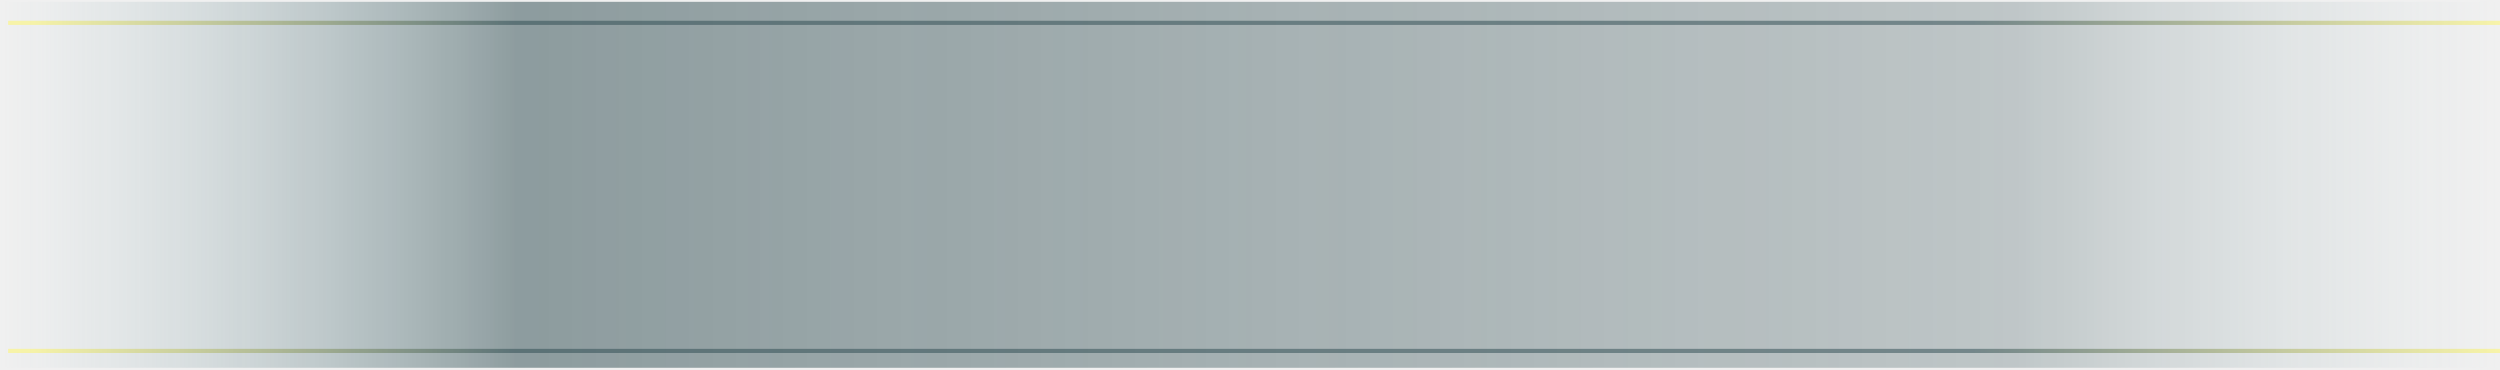
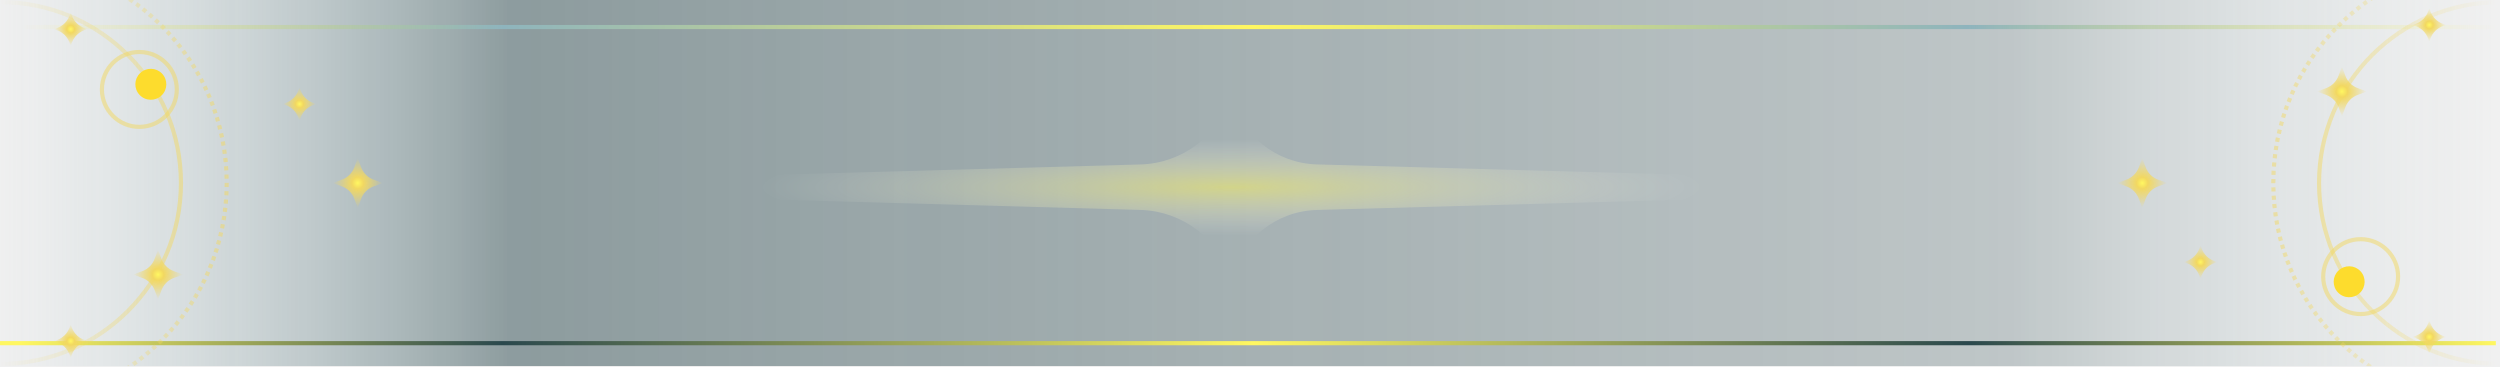
- <svg xmlns="http://www.w3.org/2000/svg" width="602" height="89" viewBox="0 0 602 89" fill="none">
-   <rect opacity="0.5" y="0.437" width="601.216" height="88.126" fill="url(#paint0_linear_2659_26106)" />
-   <line opacity="0.5" x1="1.961" y1="5.5" x2="602" y2="5.5" stroke="url(#paint1_linear_2659_26106)" />
-   <line opacity="0.5" x1="1.961" y1="84.5" x2="602" y2="84.5" stroke="url(#paint2_linear_2659_26106)" />
+ <svg xmlns="http://www.w3.org/2000/svg" width="601" height="88" viewBox="0 0 601 88" fill="none">
+   <g clip-path="url(#clip0_2779_15615)">
+     <rect opacity="0.5" x="-2" y="3.05176e-05" width="601.216" height="88.126" fill="url(#paint0_linear_2779_15615)" />
+     <line x1="-0.039" y1="6.5" x2="600" y2="6.5" stroke="url(#paint1_linear_2779_15615)" />
+     <line x1="-0.039" y1="82.5" x2="600" y2="82.5" stroke="url(#paint2_linear_2779_15615)" />
+     <path d="M296 23C298.365 32.493 306.763 39.248 316.542 39.522L512 45L316.542 50.478C306.763 50.752 298.365 57.507 296 67C293.009 57.395 284.244 50.752 274.188 50.469L80 45L274.188 39.531C284.244 39.248 293.009 32.605 296 23Z" fill="url(#paint3_diamond_2779_15615)" fill-opacity="0.5" />
+     <rect x="-43.5" y="0.5" width="87" height="87" rx="43.5" stroke="url(#paint4_linear_2779_15615)" stroke-opacity="0.5" />
+     <rect x="-52.5" y="-9.5" width="107" height="107" rx="53.5" stroke="url(#paint5_linear_2779_15615)" stroke-opacity="0.5" stroke-dasharray="1 1" />
+     <rect x="24.5" y="12.5" width="18" height="18" rx="9" stroke="#F2D861" stroke-opacity="0.5" />
+     <circle cx="36.263" cy="20.263" r="3.722" transform="rotate(46.2022 36.2626 20.2631)" fill="#FDDC2D" />
+     <path d="M38 60L38.823 62.223C39.329 63.592 40.408 64.671 41.777 65.177L44 66L41.777 66.823C40.408 67.329 39.329 68.408 38.823 69.777L38 72L37.177 69.777C36.671 68.408 35.592 67.329 34.223 66.823L32 66L34.223 65.177C35.592 64.671 36.671 63.592 37.177 62.223L38 60Z" fill="url(#paint6_radial_2779_15615)" />
+     <path d="M86 38L86.823 40.223C87.329 41.592 88.408 42.671 89.777 43.177L92 44L89.777 44.823C88.408 45.329 87.329 46.408 86.823 47.777L86 50L85.177 47.777C84.671 46.408 83.592 45.329 82.223 44.823L80 44L82.223 43.177C83.592 42.671 84.671 41.592 85.177 40.223L86 38Z" fill="url(#paint7_radial_2779_15615)" />
+     <path d="M72 21L72.282 21.763C72.789 23.132 73.868 24.211 75.237 24.718L76 25L75.237 25.282C73.868 25.789 72.789 26.868 72.282 28.237L72 29L71.718 28.237C71.211 26.868 70.132 25.789 68.763 25.282L68 25L68.763 24.718C70.132 24.211 71.211 23.132 71.718 21.763L72 21Z" fill="url(#paint8_radial_2779_15615)" />
+     <path d="M17 3L17.282 3.763C17.789 5.132 18.868 6.211 20.237 6.718L21 7L20.237 7.282C18.868 7.789 17.789 8.868 17.282 10.237L17 11L16.718 10.237C16.211 8.868 15.132 7.789 13.763 7.282L13 7L13.763 6.718C15.132 6.211 16.211 5.132 16.718 3.763L17 3Z" fill="url(#paint9_radial_2779_15615)" />
+     <path d="M17 78L17.282 78.763C17.789 80.132 18.868 81.211 20.237 81.718L21 82L20.237 82.282C18.868 82.789 17.789 83.868 17.282 85.237L17 86L16.718 85.237C16.211 83.868 15.132 82.789 13.763 82.282L13 82L13.763 81.718C15.132 81.211 16.211 80.132 16.718 78.763L17 78Z" fill="url(#paint10_radial_2779_15615)" />
+     <rect x="644.5" y="87.5" width="87" height="87" rx="43.5" transform="rotate(-180 644.5 87.5)" stroke="url(#paint11_linear_2779_15615)" stroke-opacity="0.5" />
+     <rect x="653.5" y="97.5" width="107" height="107" rx="53.5" transform="rotate(-180 653.5 97.5)" stroke="url(#paint12_linear_2779_15615)" stroke-opacity="0.5" stroke-dasharray="1 1" />
+     <rect x="576.5" y="75.5" width="18" height="18" rx="9" transform="rotate(-180 576.5 75.5)" stroke="#F2D861" stroke-opacity="0.5" />
+     <circle cx="564.737" cy="67.737" r="3.722" transform="rotate(-133.798 564.737 67.7369)" fill="#FDDC2D" />
+     <path d="M563 28L562.177 25.777C561.671 24.408 560.592 23.329 559.223 22.823L557 22L559.223 21.177C560.592 20.671 561.671 19.592 562.177 18.223L563 16L563.823 18.223C564.329 19.592 565.408 20.671 566.777 21.177L569 22L566.777 22.823C565.408 23.329 564.329 24.408 563.823 25.777L563 28Z" fill="url(#paint13_radial_2779_15615)" />
+     <path d="M515 50L514.177 47.777C513.671 46.408 512.592 45.329 511.223 44.823L509 44L511.223 43.177C512.592 42.671 513.671 41.592 514.177 40.223L515 38L515.823 40.223C516.329 41.592 517.408 42.671 518.777 43.177L521 44L518.777 44.823C517.408 45.329 516.329 46.408 515.823 47.777L515 50Z" fill="url(#paint14_radial_2779_15615)" />
+     <path d="M529 67L528.718 66.237C528.211 64.868 527.132 63.789 525.763 63.282L525 63L525.763 62.718C527.132 62.211 528.211 61.132 528.718 59.763L529 59L529.282 59.763C529.789 61.132 530.868 62.211 532.237 62.718L533 63L532.237 63.282C530.868 63.789 529.789 64.868 529.282 66.237L529 67Z" fill="url(#paint15_radial_2779_15615)" />
+     <path d="M584 85L583.718 84.237C583.211 82.868 582.132 81.789 580.763 81.282L580 81L580.763 80.718C582.132 80.211 583.211 79.132 583.718 77.763L584 77L584.282 77.763C584.789 79.132 585.868 80.211 587.237 80.718L588 81L587.237 81.282C585.868 81.789 584.789 82.868 584.282 84.237L584 85Z" fill="url(#paint16_radial_2779_15615)" />
+     <path d="M584 10L583.718 9.237C583.211 7.868 582.132 6.789 580.763 6.282L580 6L580.763 5.718C582.132 5.211 583.211 4.132 583.718 2.763L584 2L584.282 2.763C584.789 4.132 585.868 5.211 587.237 5.718L588 6L587.237 6.282C585.868 6.789 584.789 7.868 584.282 9.237L584 10Z" fill="url(#paint17_radial_2779_15615)" />
+   </g>
  <defs>
-     <linearGradient id="paint0_linear_2659_26106" x1="0" y1="88.563" x2="601.216" y2="88.563" gradientUnits="userSpaceOnUse">
+     <linearGradient id="paint0_linear_2779_15615" x1="-2" y1="88.126" x2="599.216" y2="88.126" gradientUnits="userSpaceOnUse">
      <stop stop-color="#8EB4BD" stop-opacity="0" />
      <stop offset="0.208" stop-color="#2A484D" />
      <stop offset="0.807" stop-color="#2A484D" stop-opacity="0.5" />
      <stop offset="1" stop-color="#8EB4BD" stop-opacity="0" />
    </linearGradient>
-     <linearGradient id="paint1_linear_2659_26106" x1="-7.648" y1="6" x2="602" y2="6" gradientUnits="userSpaceOnUse">
+     <linearGradient id="paint1_linear_2779_15615" x1="-9.648" y1="7" x2="600" y2="7" gradientUnits="userSpaceOnUse">
+       <stop offset="0.024" stop-color="#FFF761" stop-opacity="0" />
+       <stop offset="0.214" stop-color="#8EB4BD" />
+       <stop offset="0.51" stop-color="#FFF761" />
+       <stop offset="0.792" stop-color="#8EB4BD" />
+       <stop offset="1" stop-color="#FFF761" stop-opacity="0" />
+     </linearGradient>
+     <linearGradient id="paint2_linear_2779_15615" x1="-9.648" y1="83" x2="600" y2="83" gradientUnits="userSpaceOnUse">
      <stop offset="0.024" stop-color="#FFF761" />
      <stop offset="0.214" stop-color="#2A484D" />
+       <stop offset="0.51" stop-color="#FFF761" />
      <stop offset="0.792" stop-color="#2A484D" />
      <stop offset="1" stop-color="#FFF761" />
    </linearGradient>
-     <linearGradient id="paint2_linear_2659_26106" x1="-7.648" y1="85" x2="602" y2="85" gradientUnits="userSpaceOnUse">
-       <stop offset="0.024" stop-color="#FFF761" />
-       <stop offset="0.214" stop-color="#2A484D" />
-       <stop offset="0.792" stop-color="#2A484D" />
-       <stop offset="1" stop-color="#FFF761" />
+     <radialGradient id="paint3_diamond_2779_15615" cx="0" cy="0" r="1" gradientUnits="userSpaceOnUse" gradientTransform="translate(296 45) rotate(90) scale(36.5 358.364)">
+       <stop stop-color="#FFF761" />
+       <stop offset="0.318" stop-color="white" stop-opacity="0" />
+       <stop offset="1" stop-color="#F2D861" stop-opacity="0" />
+     </radialGradient>
+     <linearGradient id="paint4_linear_2779_15615" x1="44" y1="88" x2="0" y2="88" gradientUnits="userSpaceOnUse">
+       <stop stop-color="#F2D861" />
+       <stop offset="1" stop-color="#F2D861" stop-opacity="0" />
    </linearGradient>
+     <linearGradient id="paint5_linear_2779_15615" x1="55" y1="98" x2="1" y2="98" gradientUnits="userSpaceOnUse">
+       <stop stop-color="#F2D861" />
+       <stop offset="1" stop-color="#F2D861" stop-opacity="0" />
+     </linearGradient>
+     <radialGradient id="paint6_radial_2779_15615" cx="0" cy="0" r="1" gradientUnits="userSpaceOnUse" gradientTransform="translate(38 66) rotate(90) scale(6)">
+       <stop stop-color="#FFF761" />
+       <stop offset="0.229" stop-color="#F2D861" />
+       <stop offset="1" stop-color="#F2D861" stop-opacity="0" />
+     </radialGradient>
+     <radialGradient id="paint7_radial_2779_15615" cx="0" cy="0" r="1" gradientUnits="userSpaceOnUse" gradientTransform="translate(86 44) rotate(90) scale(6)">
+       <stop stop-color="#FFF761" />
+       <stop offset="0.229" stop-color="#F2D861" />
+       <stop offset="1" stop-color="#F2D861" stop-opacity="0" />
+     </radialGradient>
+     <radialGradient id="paint8_radial_2779_15615" cx="0" cy="0" r="1" gradientUnits="userSpaceOnUse" gradientTransform="translate(72 25) rotate(90) scale(4)">
+       <stop stop-color="#FFF761" />
+       <stop offset="0.229" stop-color="#F2D861" />
+       <stop offset="1" stop-color="#F2D861" stop-opacity="0" />
+     </radialGradient>
+     <radialGradient id="paint9_radial_2779_15615" cx="0" cy="0" r="1" gradientUnits="userSpaceOnUse" gradientTransform="translate(17 7) rotate(90) scale(4)">
+       <stop stop-color="#FFF761" />
+       <stop offset="0.229" stop-color="#F2D861" />
+       <stop offset="1" stop-color="#F2D861" stop-opacity="0" />
+     </radialGradient>
+     <radialGradient id="paint10_radial_2779_15615" cx="0" cy="0" r="1" gradientUnits="userSpaceOnUse" gradientTransform="translate(17 82) rotate(90) scale(4)">
+       <stop stop-color="#FFF761" />
+       <stop offset="0.229" stop-color="#F2D861" />
+       <stop offset="1" stop-color="#F2D861" stop-opacity="0" />
+     </radialGradient>
+     <linearGradient id="paint11_linear_2779_15615" x1="733" y1="176" x2="689" y2="176" gradientUnits="userSpaceOnUse">
+       <stop stop-color="#F2D861" />
+       <stop offset="1" stop-color="#F2D861" stop-opacity="0" />
+     </linearGradient>
+     <linearGradient id="paint12_linear_2779_15615" x1="762" y1="206" x2="708" y2="206" gradientUnits="userSpaceOnUse">
+       <stop stop-color="#F2D861" />
+       <stop offset="1" stop-color="#F2D861" stop-opacity="0" />
+     </linearGradient>
+     <radialGradient id="paint13_radial_2779_15615" cx="0" cy="0" r="1" gradientUnits="userSpaceOnUse" gradientTransform="translate(563 22) rotate(-90) scale(6)">
+       <stop stop-color="#FFF761" />
+       <stop offset="0.229" stop-color="#F2D861" />
+       <stop offset="1" stop-color="#F2D861" stop-opacity="0" />
+     </radialGradient>
+     <radialGradient id="paint14_radial_2779_15615" cx="0" cy="0" r="1" gradientUnits="userSpaceOnUse" gradientTransform="translate(515 44) rotate(-90) scale(6)">
+       <stop stop-color="#FFF761" />
+       <stop offset="0.229" stop-color="#F2D861" />
+       <stop offset="1" stop-color="#F2D861" stop-opacity="0" />
+     </radialGradient>
+     <radialGradient id="paint15_radial_2779_15615" cx="0" cy="0" r="1" gradientUnits="userSpaceOnUse" gradientTransform="translate(529 63) rotate(-90) scale(4)">
+       <stop stop-color="#FFF761" />
+       <stop offset="0.229" stop-color="#F2D861" />
+       <stop offset="1" stop-color="#F2D861" stop-opacity="0" />
+     </radialGradient>
+     <radialGradient id="paint16_radial_2779_15615" cx="0" cy="0" r="1" gradientUnits="userSpaceOnUse" gradientTransform="translate(584 81) rotate(-90) scale(4)">
+       <stop stop-color="#FFF761" />
+       <stop offset="0.229" stop-color="#F2D861" />
+       <stop offset="1" stop-color="#F2D861" stop-opacity="0" />
+     </radialGradient>
+     <radialGradient id="paint17_radial_2779_15615" cx="0" cy="0" r="1" gradientUnits="userSpaceOnUse" gradientTransform="translate(584 6) rotate(-90) scale(4)">
+       <stop stop-color="#FFF761" />
+       <stop offset="0.229" stop-color="#F2D861" />
+       <stop offset="1" stop-color="#F2D861" stop-opacity="0" />
+     </radialGradient>
+     <clipPath id="clip0_2779_15615">
+       <rect width="601" height="88" fill="white" />
+     </clipPath>
  </defs>
</svg>
